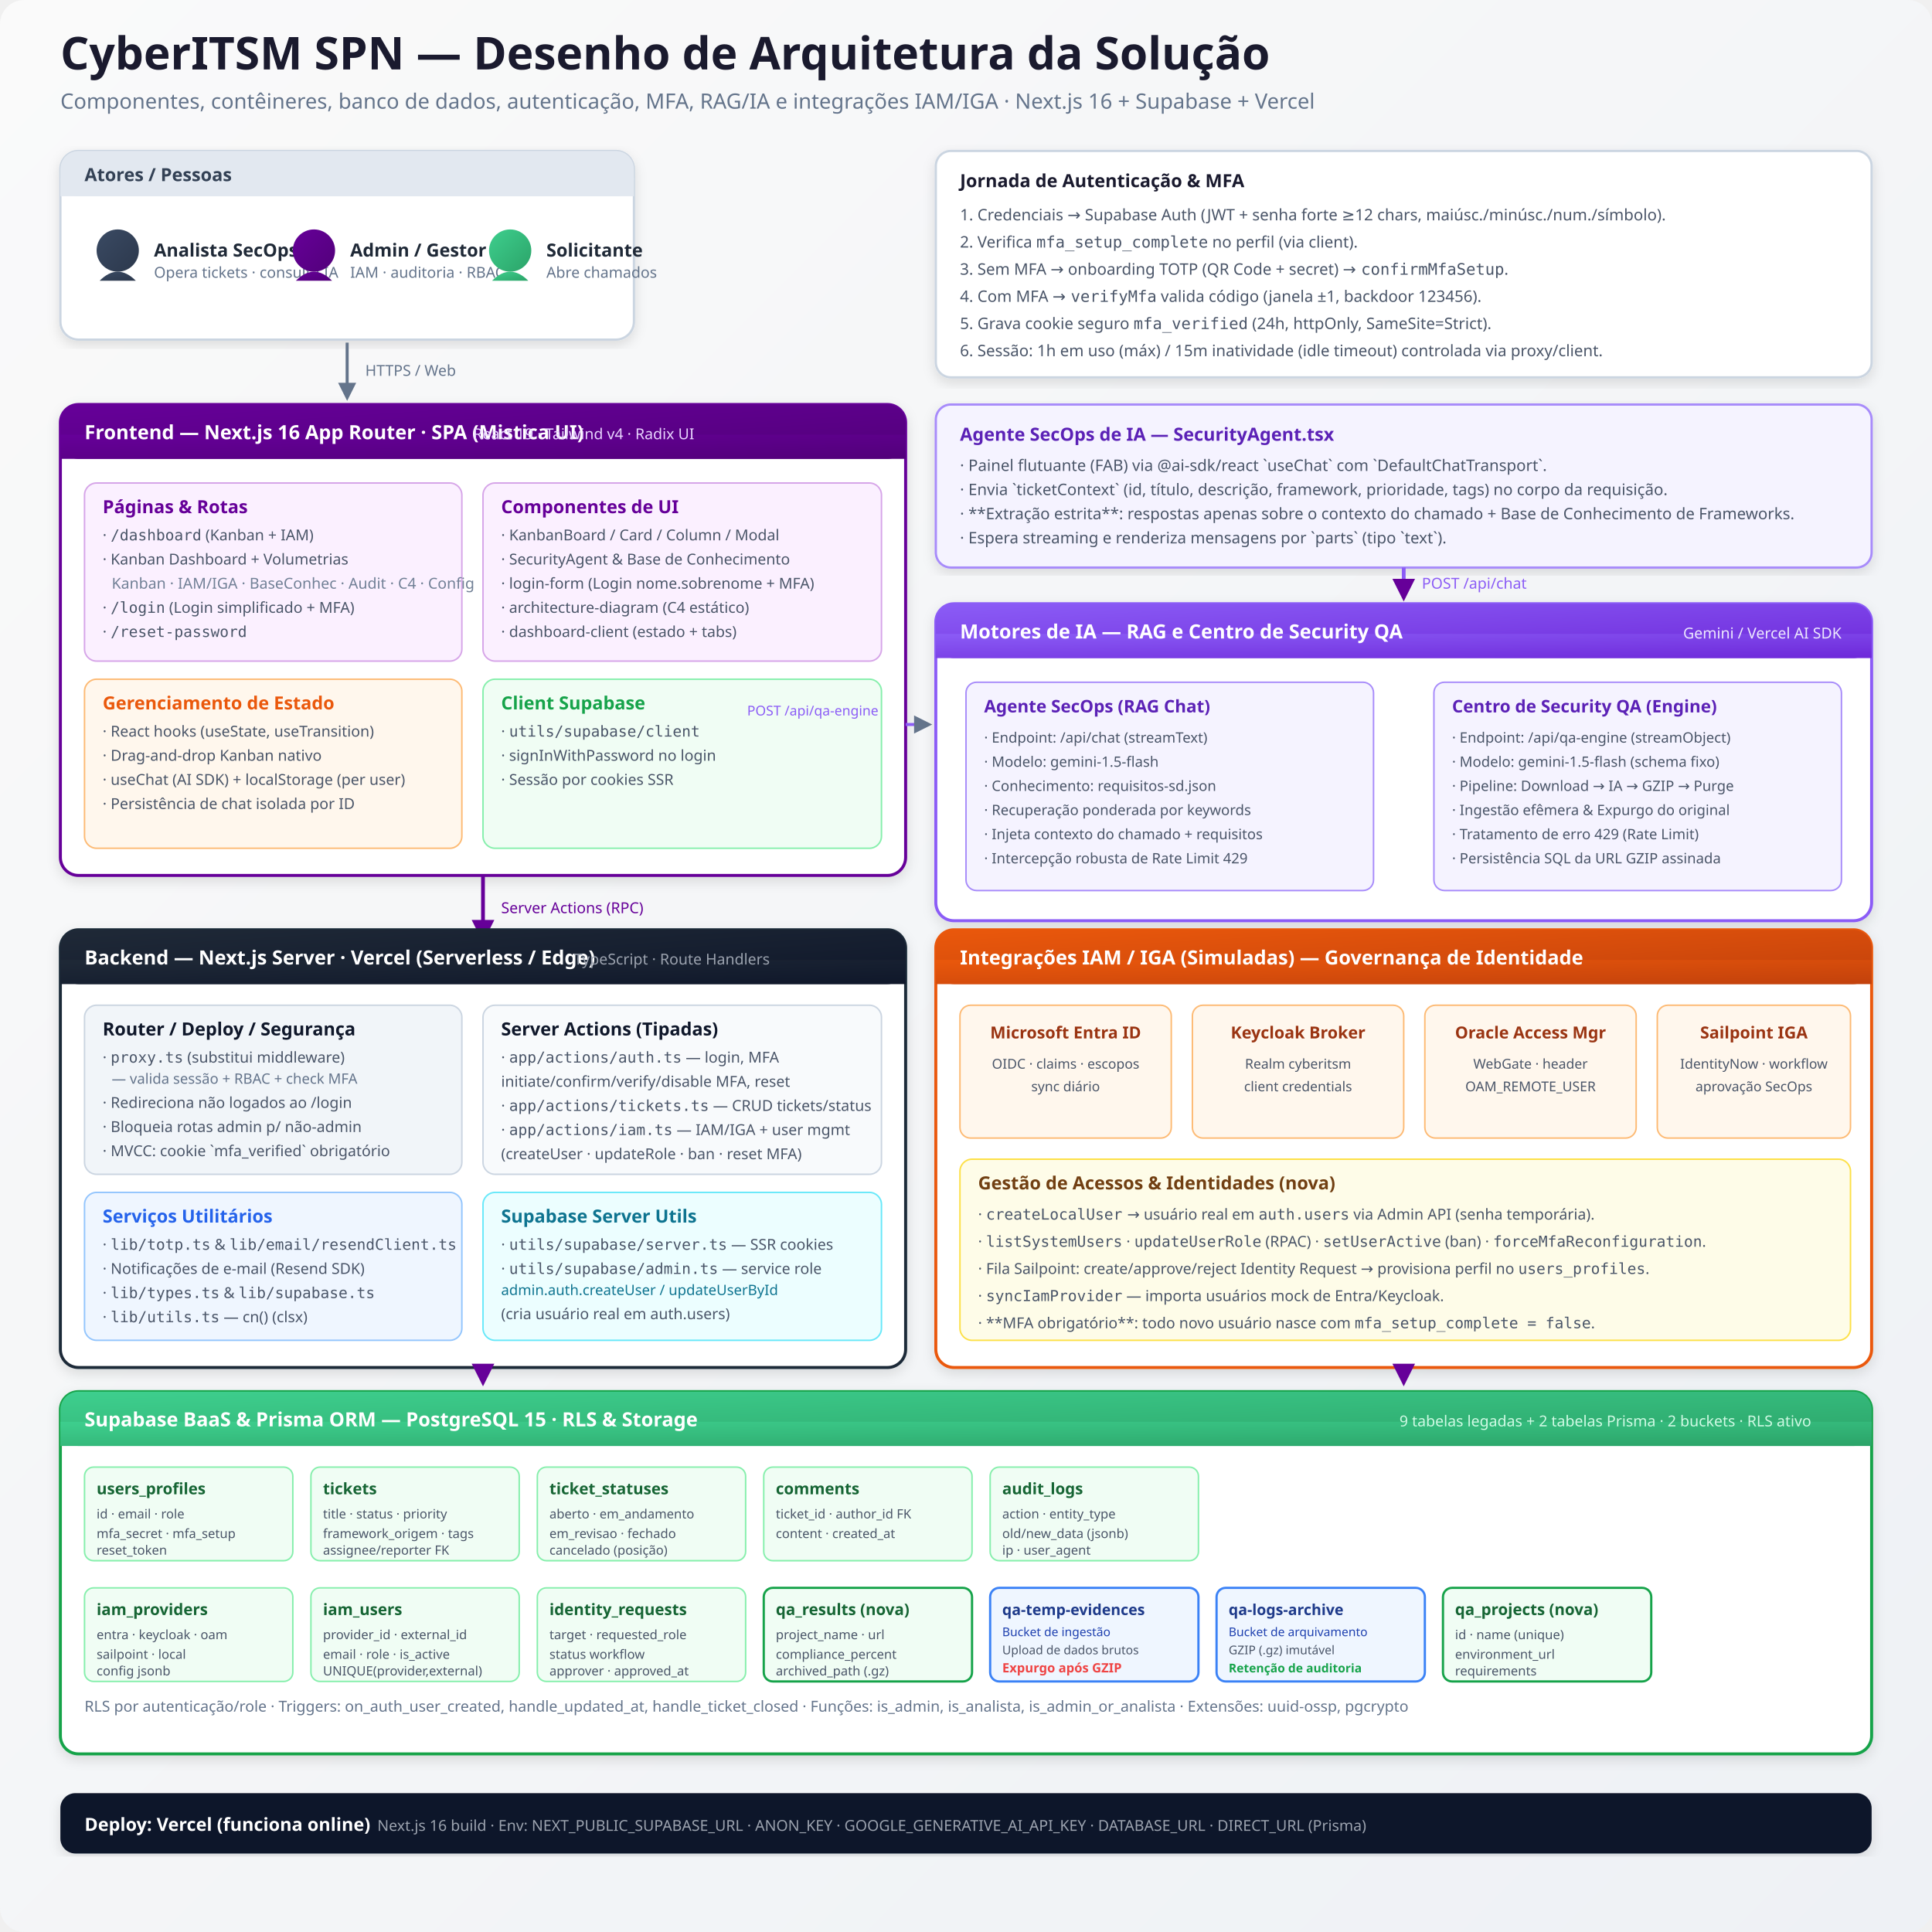
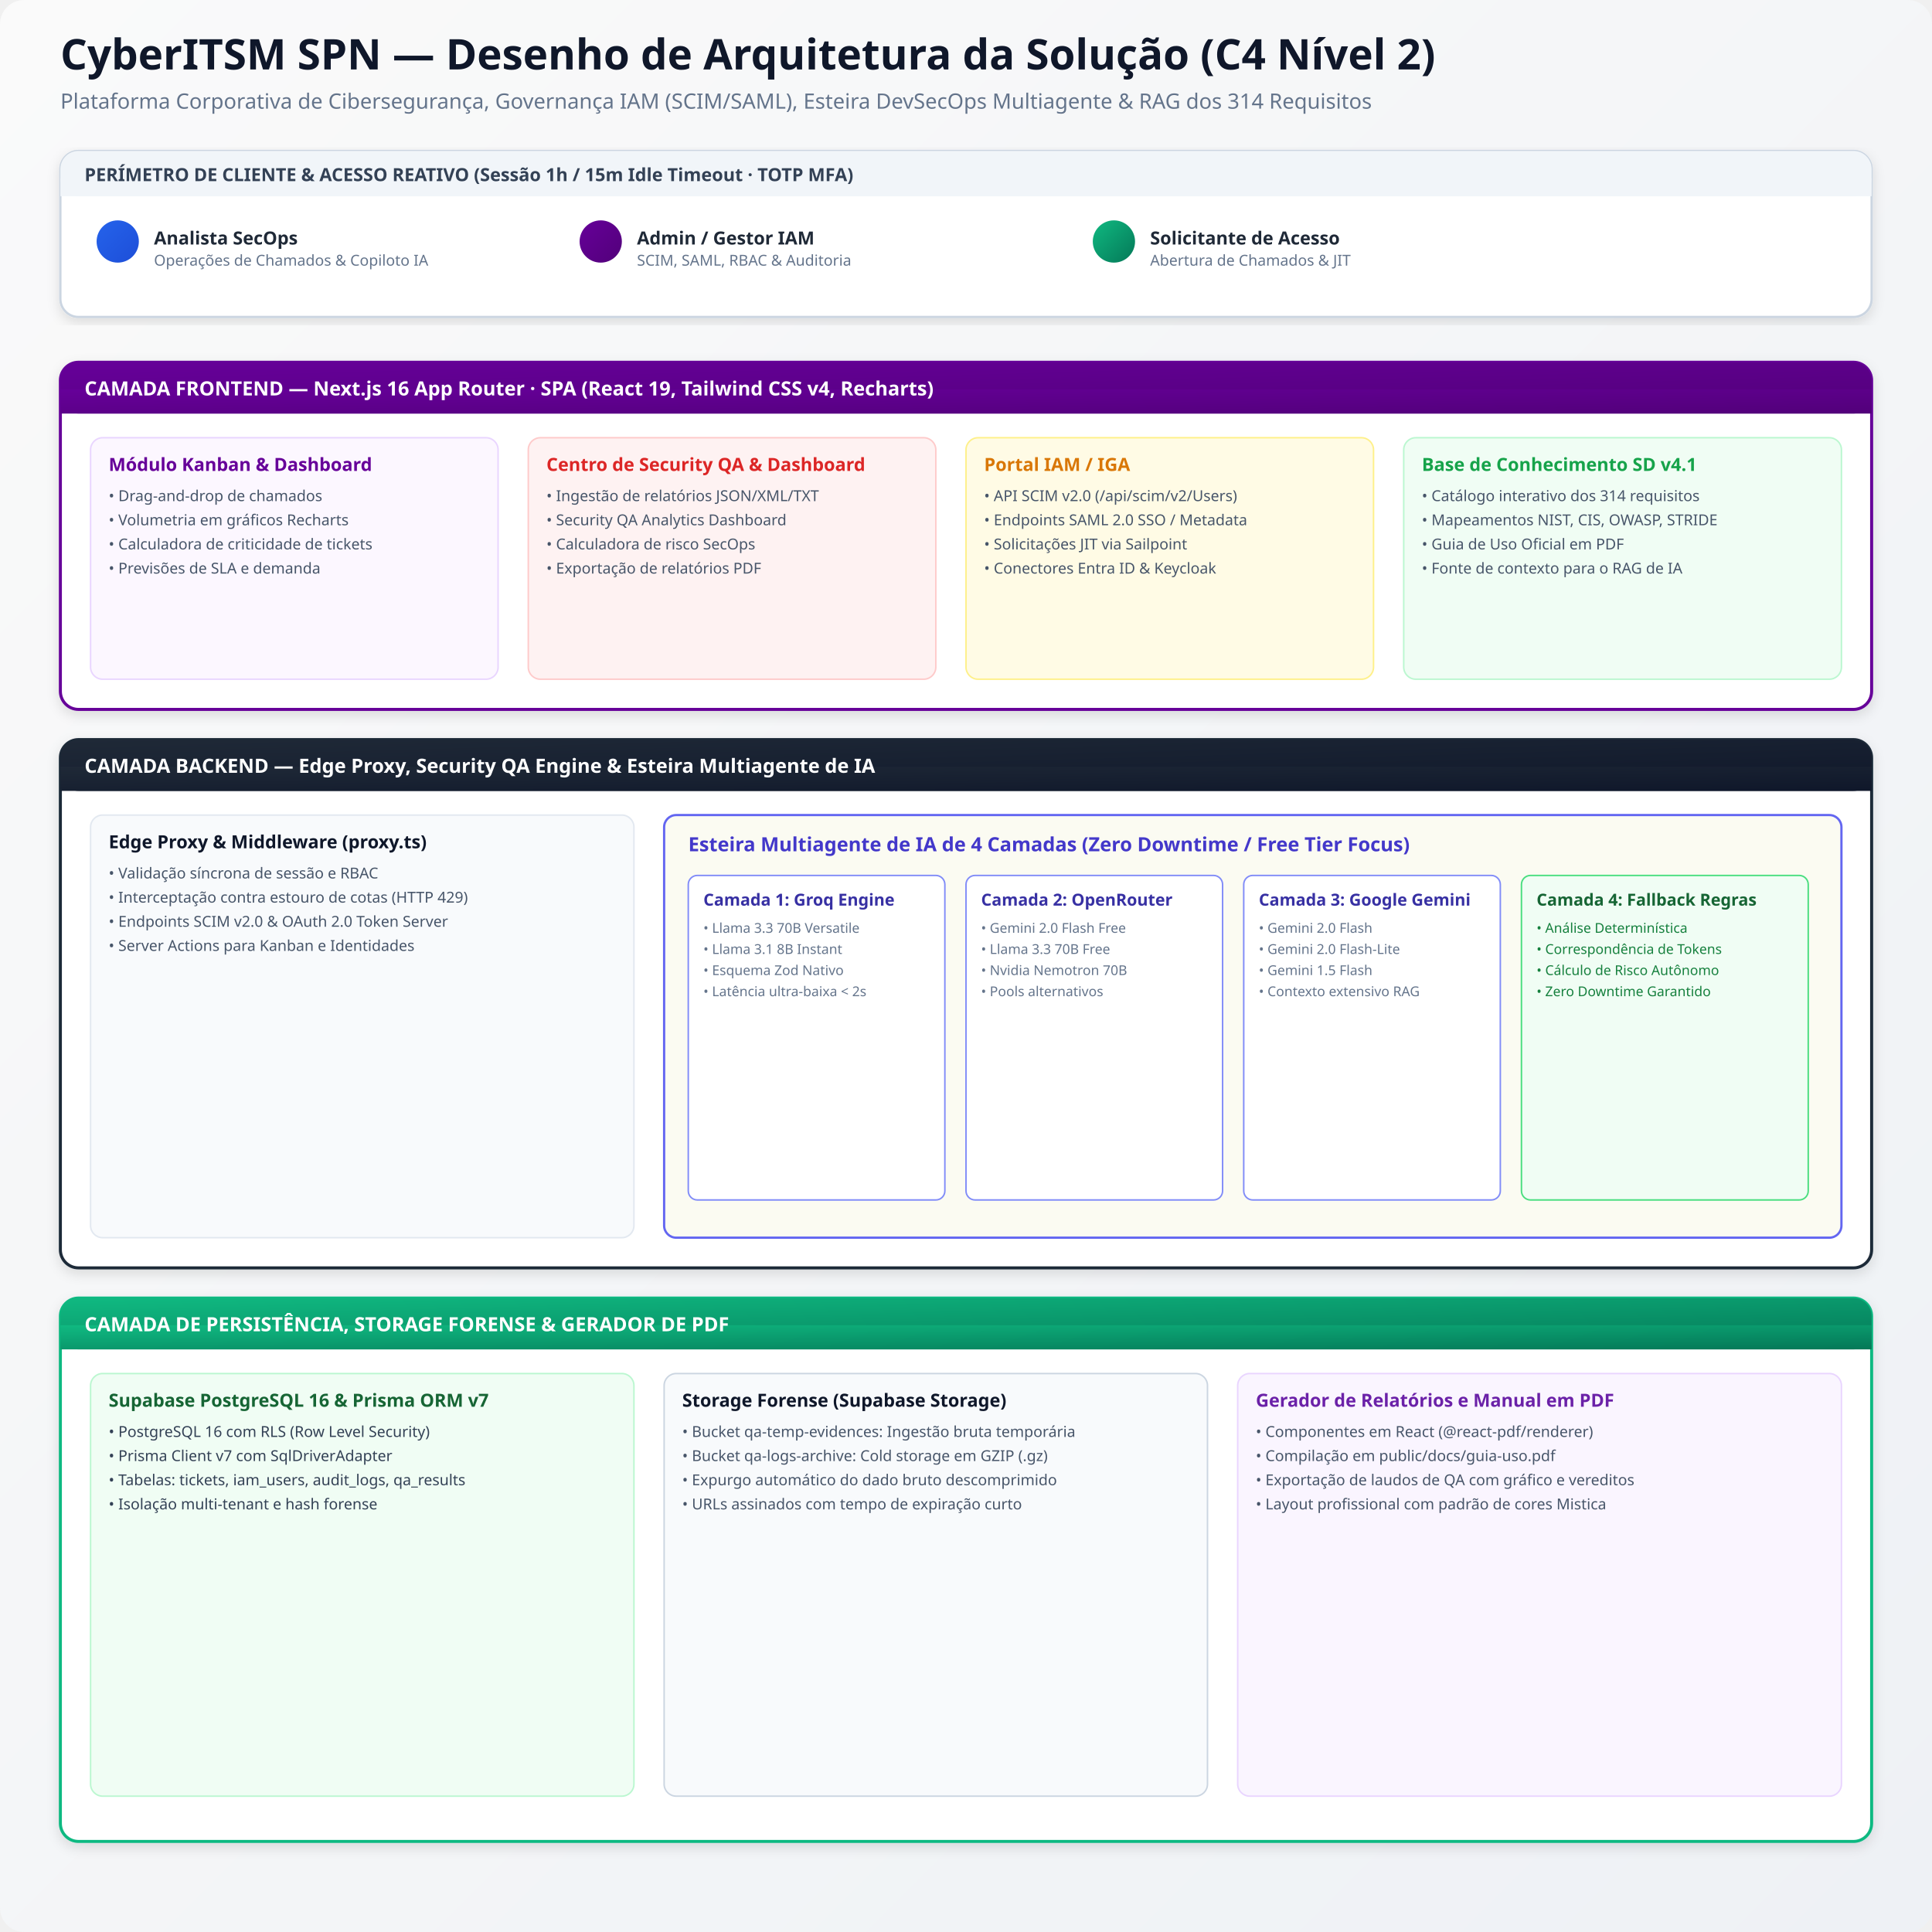
<svg xmlns="http://www.w3.org/2000/svg" viewBox="0 0 1280 1280" width="100%" height="100%">
  <defs>
    <linearGradient id="bg" x1="0%" y1="0%" x2="100%" y2="100%">
      <stop offset="0%" stop-color="#fafafa" />
      <stop offset="100%" stop-color="#eef1f5" />
    </linearGradient>
    <linearGradient id="gUser" x1="0%" y1="0%" x2="100%" y2="100%">
-       <stop offset="0%" stop-color="#3a4a63" />
-       <stop offset="100%" stop-color="#2c384c" />
+       <stop offset="0%" stop-color="#2563eb" />
+       <stop offset="100%" stop-color="#1d4ed8" />
    </linearGradient>
    <linearGradient id="gMistica" x1="0%" y1="0%" x2="100%" y2="100%">
      <stop offset="0%" stop-color="#660099" />
      <stop offset="100%" stop-color="#52007a" />
    </linearGradient>
    <linearGradient id="gVercel" x1="0%" y1="0%" x2="100%" y2="100%">
      <stop offset="0%" stop-color="#1f2937" />
      <stop offset="100%" stop-color="#0f172a" />
    </linearGradient>
-     <linearGradient id="gGemini" x1="0%" y1="0%" x2="100%" y2="100%">
-       <stop offset="0%" stop-color="#8b5cf6" />
-       <stop offset="100%" stop-color="#6d28d9" />
+     <linearGradient id="gAI" x1="0%" y1="0%" x2="100%" y2="100%">
+       <stop offset="0%" stop-color="#4f46e5" />
+       <stop offset="100%" stop-color="#3730a3" />
+     </linearGradient>
+     <linearGradient id="gQA" x1="0%" y1="0%" x2="100%" y2="100%">
+       <stop offset="0%" stop-color="#dc2626" />
+       <stop offset="100%" stop-color="#991b1b" />
    </linearGradient>
    <linearGradient id="gSupabase" x1="0%" y1="0%" x2="100%" y2="100%">
-       <stop offset="0%" stop-color="#3ecf8e" />
-       <stop offset="100%" stop-color="#2ba368" />
+       <stop offset="0%" stop-color="#10b981" />
+       <stop offset="100%" stop-color="#047857" />
    </linearGradient>
    <linearGradient id="gIam" x1="0%" y1="0%" x2="100%" y2="100%">
-       <stop offset="0%" stop-color="#ea580c" />
-       <stop offset="100%" stop-color="#c2410c" />
+       <stop offset="0%" stop-color="#f59e0b" />
+       <stop offset="100%" stop-color="#d97706" />
    </linearGradient>
    <marker id="arrow" viewBox="0 0 10 10" refX="7" refY="5" markerWidth="6" markerHeight="6" orient="auto">
      <path d="M 0 0 L 10 5 L 0 10 z" fill="#64748b" />
-     </marker>
-     <marker id="arrowPri" viewBox="0 0 10 10" refX="7" refY="5" markerWidth="6" markerHeight="6" orient="auto">
-       <path d="M 0 0 L 10 5 L 0 10 z" fill="#660099" />
    </marker>
    <filter id="shadow" x="-5%" y="-5%" width="110%" height="110%">
      <feDropShadow dx="0" dy="3" stdDeviation="4" flood-color="#000" flood-opacity="0.12" />
    </filter>
  </defs>
  <rect width="1280" height="1280" fill="url(#bg)" rx="16" />
-   <text x="40" y="46" font-family="'Outfit','Segoe UI',sans-serif" font-size="30" font-weight="bold" fill="#1a1a2e">CyberITSM SPN — Desenho de Arquitetura da Solução</text>
-   <text x="40" y="72" font-family="'Outfit','Segoe UI',sans-serif" font-size="14" fill="#64748b">Componentes, contêineres, banco de dados, autenticação, MFA, RAG/IA e integrações IAM/IGA · Next.js 16 + Supabase + Vercel</text>
+   <text x="40" y="46" font-family="'Outfit','Segoe UI',sans-serif" font-size="28" font-weight="bold" fill="#0f172a">CyberITSM SPN — Desenho de Arquitetura da Solução (C4 Nível 2)</text>
+   <text x="40" y="72" font-family="'Outfit','Segoe UI',sans-serif" font-size="14" fill="#64748b">Plataforma Corporativa de Cibersegurança, Governança IAM (SCIM/SAML), Esteira DevSecOps Multiagente &amp; RAG dos 314 Requisitos</text>
  <g transform="translate(40,100)">
-     <rect width="380" height="125" rx="12" fill="#ffffff" stroke="#cbd5e1" stroke-width="1.5" filter="url(#shadow)" />
-     <rect x="0" y="0" width="380" height="30" rx="12" fill="#e2e8f0" />
-     <rect x="0" y="18" width="380" height="12" fill="#e2e8f0" />
-     <text x="16" y="20" font-family="'Outfit',sans-serif" font-size="12" font-weight="bold" fill="#334155">Atores / Pessoas</text>
-     <g transform="translate(20,48)">
+     <rect width="1200" height="110" rx="12" fill="#ffffff" stroke="#cbd5e1" stroke-width="1.5" filter="url(#shadow)" />
+     <rect x="0" y="0" width="1200" height="30" rx="12" fill="#f1f5f9" />
+     <rect x="0" y="18" width="1200" height="12" fill="#f1f5f9" />
+     <text x="16" y="20" font-family="'Outfit',sans-serif" font-size="12" font-weight="bold" fill="#334155">PERÍMETRO DE CLIENTE &amp; ACESSO REATIVO (Sessão 1h / 15m Idle Timeout · TOTP MFA)</text>
+     <g transform="translate(20,42)">
      <circle cx="18" cy="18" r="14" fill="url(#gUser)" />
-       <path d="M 6 38 Q 18 26 30 38 Z" fill="url(#gUser)" />
-       <text x="42" y="22" font-family="'Outfit',sans-serif" font-size="12" font-weight="bold" fill="#1f2937">Analista SecOps</text>
-       <text x="42" y="36" font-family="'Outfit',sans-serif" font-size="10" fill="#64748b">Opera tickets · consulta IA</text>
+       <text x="42" y="20" font-family="'Outfit',sans-serif" font-size="12" font-weight="bold" fill="#1f2937">Analista SecOps</text>
+       <text x="42" y="34" font-family="'Outfit',sans-serif" font-size="10" fill="#64748b">Operações de Chamados &amp; Copiloto IA</text>
    </g>
-     <g transform="translate(150,48)">
+     <g transform="translate(340,42)">
      <circle cx="18" cy="18" r="14" fill="url(#gMistica)" />
-       <path d="M 6 38 Q 18 26 30 38 Z" fill="url(#gMistica)" />
-       <text x="42" y="22" font-family="'Outfit',sans-serif" font-size="12" font-weight="bold" fill="#1f2937">Admin / Gestor</text>
-       <text x="42" y="36" font-family="'Outfit',sans-serif" font-size="10" fill="#64748b">IAM · auditoria · RBAC</text>
+       <text x="42" y="20" font-family="'Outfit',sans-serif" font-size="12" font-weight="bold" fill="#1f2937">Admin / Gestor IAM</text>
+       <text x="42" y="34" font-family="'Outfit',sans-serif" font-size="10" fill="#64748b">SCIM, SAML, RBAC &amp; Auditoria</text>
    </g>
-     <g transform="translate(280,48)">
+     <g transform="translate(680,42)">
      <circle cx="18" cy="18" r="14" fill="url(#gSupabase)" />
-       <path d="M 6 38 Q 18 26 30 38 Z" fill="url(#gSupabase)" />
-       <text x="42" y="22" font-family="'Outfit',sans-serif" font-size="12" font-weight="bold" fill="#1f2937">Solicitante</text>
-       <text x="42" y="36" font-family="'Outfit',sans-serif" font-size="10" fill="#64748b">Abre chamados</text>
+       <text x="42" y="20" font-family="'Outfit',sans-serif" font-size="12" font-weight="bold" fill="#1f2937">Solicitante de Acesso</text>
+       <text x="42" y="34" font-family="'Outfit',sans-serif" font-size="10" fill="#64748b">Abertura de Chamados &amp; JIT</text>
    </g>
  </g>
-   <line x1="230" y1="227" x2="230" y2="262" stroke="#64748b" stroke-width="2" marker-end="url(#arrow)" />
-   <text x="242" y="249" font-family="'Outfit',sans-serif" font-size="10" fill="#64748b">HTTPS / Web</text>
-   <g transform="translate(40,268)">
-     <rect width="560" height="312" rx="12" fill="#ffffff" stroke="#660099" stroke-width="2" filter="url(#shadow)" />
-     <rect width="560" height="36" rx="12" fill="url(#gMistica)" />
-     <rect y="20" width="560" height="16" fill="url(#gMistica)" />
-     <text x="16" y="23" font-family="'Outfit',sans-serif" font-size="13" font-weight="bold" fill="#ffffff">Frontend — Next.js 16 App Router · SPA (Mistica UI)</text>
-     <text x="420" y="23" font-family="'Outfit',sans-serif" font-size="10" fill="#e9d5ff" text-anchor="end">React 19 · Tailwind v4 · Radix UI</text>
-     <g transform="translate(16,52)">
-       <rect width="250" height="118" rx="8" fill="#fbf0ff" stroke="#d6a5e8" />
-       <text x="12" y="20" font-family="'Outfit',sans-serif" font-size="12" font-weight="bold" fill="#660099">Páginas &amp; Rotas</text>
-       <text x="12" y="38" font-family="'Outfit',sans-serif" font-size="10" fill="#4a5568">· <tspan font-family="Consolas,monospace">/dashboard</tspan> (Kanban + IAM)</text>
-       <text x="12" y="54" font-family="'Outfit',sans-serif" font-size="10" fill="#4a5568">· Kanban Dashboard + Volumetrias</text>
-       <text x="18" y="70" font-family="'Outfit',sans-serif" font-size="10" fill="#718096">Kanban · IAM/IGA · BaseConhec · Audit · C4 · Config</text>
-       <text x="12" y="86" font-family="'Outfit',sans-serif" font-size="10" fill="#4a5568">· <tspan font-family="Consolas,monospace">/login</tspan> (Login simplificado + MFA)</text>
-       <text x="12" y="102" font-family="'Outfit',sans-serif" font-size="10" fill="#4a5568">· <tspan font-family="Consolas,monospace">/reset-password</tspan>
-       </text>
+   <g transform="translate(40,240)">
+     <rect width="1200" height="230" rx="12" fill="#ffffff" stroke="#660099" stroke-width="2" filter="url(#shadow)" />
+     <rect width="1200" height="34" rx="12" fill="url(#gMistica)" />
+     <rect y="18" width="1200" height="16" fill="url(#gMistica)" />
+     <text x="16" y="22" font-family="'Outfit',sans-serif" font-size="13" font-weight="bold" fill="#ffffff">CAMADA FRONTEND — Next.js 16 App Router · SPA (React 19, Tailwind CSS v4, Recharts)</text>
+     <g transform="translate(20,50)">
+       <rect width="270" height="160" rx="8" fill="#fcf7ff" stroke="#e9d5ff" />
+       <text x="12" y="22" font-family="'Outfit',sans-serif" font-size="12" font-weight="bold" fill="#660099">Módulo Kanban &amp; Dashboard</text>
+       <text x="12" y="42" font-family="'Outfit',sans-serif" font-size="10" fill="#475569">• Drag-and-drop de chamados</text>
+       <text x="12" y="58" font-family="'Outfit',sans-serif" font-size="10" fill="#475569">• Volumetria em gráficos Recharts</text>
+       <text x="12" y="74" font-family="'Outfit',sans-serif" font-size="10" fill="#475569">• Calculadora de criticidade de tickets</text>
+       <text x="12" y="90" font-family="'Outfit',sans-serif" font-size="10" fill="#475569">• Previsões de SLA e demanda</text>
    </g>
-     <g transform="translate(280,52)">
-       <rect width="264" height="118" rx="8" fill="#fbf0ff" stroke="#d6a5e8" />
-       <text x="12" y="20" font-family="'Outfit',sans-serif" font-size="12" font-weight="bold" fill="#660099">Componentes de UI</text>
-       <text x="12" y="38" font-family="'Outfit',sans-serif" font-size="10" fill="#4a5568">· KanbanBoard / Card / Column / Modal</text>
-       <text x="12" y="54" font-family="'Outfit',sans-serif" font-size="10" fill="#4a5568">· SecurityAgent &amp; Base de Conhecimento</text>
-       <text x="12" y="70" font-family="'Outfit',sans-serif" font-size="10" fill="#4a5568">· login-form (Login nome.sobrenome + MFA)</text>
-       <text x="12" y="86" font-family="'Outfit',sans-serif" font-size="10" fill="#4a5568">· architecture-diagram (C4 estático)</text>
-       <text x="12" y="102" font-family="'Outfit',sans-serif" font-size="10" fill="#4a5568">· dashboard-client (estado + tabs)</text>
+     <g transform="translate(310,50)">
+       <rect width="270" height="160" rx="8" fill="#fef2f2" stroke="#fecaca" />
+       <text x="12" y="22" font-family="'Outfit',sans-serif" font-size="12" font-weight="bold" fill="#dc2626">Centro de Security QA &amp; Dashboard</text>
+       <text x="12" y="42" font-family="'Outfit',sans-serif" font-size="10" fill="#475569">• Ingestão de relatórios JSON/XML/TXT</text>
+       <text x="12" y="58" font-family="'Outfit',sans-serif" font-size="10" fill="#475569">• Security QA Analytics Dashboard</text>
+       <text x="12" y="74" font-family="'Outfit',sans-serif" font-size="10" fill="#475569">• Calculadora de risco SecOps</text>
+       <text x="12" y="90" font-family="'Outfit',sans-serif" font-size="10" fill="#475569">• Exportação de relatórios PDF</text>
    </g>
-     <g transform="translate(16,182)">
-       <rect width="250" height="112" rx="8" fill="#fff7ed" stroke="#fdba74" />
-       <text x="12" y="20" font-family="'Outfit',sans-serif" font-size="12" font-weight="bold" fill="#ea580c">Gerenciamento de Estado</text>
-       <text x="12" y="38" font-family="'Outfit',sans-serif" font-size="10" fill="#4a5568">· React hooks (useState, useTransition)</text>
-       <text x="12" y="54" font-family="'Outfit',sans-serif" font-size="10" fill="#4a5568">· Drag-and-drop Kanban nativo</text>
-       <text x="12" y="70" font-family="'Outfit',sans-serif" font-size="10" fill="#4a5568">· useChat (AI SDK) + localStorage (per user)</text>
-       <text x="12" y="86" font-family="'Outfit',sans-serif" font-size="10" fill="#4a5568">· Persistência de chat isolada por ID</text>
+     <g transform="translate(600,50)">
+       <rect width="270" height="160" rx="8" fill="#fffbe5" stroke="#fef08a" />
+       <text x="12" y="22" font-family="'Outfit',sans-serif" font-size="12" font-weight="bold" fill="#d97706">Portal IAM / IGA</text>
+       <text x="12" y="42" font-family="'Outfit',sans-serif" font-size="10" fill="#475569">• API SCIM v2.0 (/api/scim/v2/Users)</text>
+       <text x="12" y="58" font-family="'Outfit',sans-serif" font-size="10" fill="#475569">• Endpoints SAML 2.0 SSO / Metadata</text>
+       <text x="12" y="74" font-family="'Outfit',sans-serif" font-size="10" fill="#475569">• Solicitações JIT via Sailpoint</text>
+       <text x="12" y="90" font-family="'Outfit',sans-serif" font-size="10" fill="#475569">• Conectores Entra ID &amp; Keycloak</text>
    </g>
-     <g transform="translate(280,182)">
-       <rect width="264" height="112" rx="8" fill="#f0fdf4" stroke="#86efac" />
-       <text x="12" y="20" font-family="'Outfit',sans-serif" font-size="12" font-weight="bold" fill="#16a34a">Client Supabase</text>
-       <text x="12" y="38" font-family="'Outfit',sans-serif" font-size="10" fill="#4a5568">· <tspan font-family="Consolas,monospace">utils/supabase/client</tspan>
-       </text>
-       <text x="12" y="54" font-family="'Outfit',sans-serif" font-size="10" fill="#4a5568">· signInWithPassword no login</text>
-       <text x="12" y="70" font-family="'Outfit',sans-serif" font-size="10" fill="#4a5568">· Sessão por cookies SSR</text>
+     <g transform="translate(890,50)">
+       <rect width="290" height="160" rx="8" fill="#f0fdf4" stroke="#bbf7d0" />
+       <text x="12" y="22" font-family="'Outfit',sans-serif" font-size="12" font-weight="bold" fill="#16a34a">Base de Conhecimento SD v4.1</text>
+       <text x="12" y="42" font-family="'Outfit',sans-serif" font-size="10" fill="#475569">• Catálogo interativo dos 314 requisitos</text>
+       <text x="12" y="58" font-family="'Outfit',sans-serif" font-size="10" fill="#475569">• Mapeamentos NIST, CIS, OWASP, STRIDE</text>
+       <text x="12" y="74" font-family="'Outfit',sans-serif" font-size="10" fill="#475569">• Guia de Uso Oficial em PDF</text>
+       <text x="12" y="90" font-family="'Outfit',sans-serif" font-size="10" fill="#475569">• Fonte de contexto para o RAG de IA</text>
    </g>
  </g>
-   <g transform="translate(620,100)">
-     <rect width="620" height="150" rx="10" fill="#ffffff" stroke="#cbd5e1" stroke-width="1.5" filter="url(#shadow)" />
-     <text x="16" y="24" font-family="'Outfit',sans-serif" font-size="12" font-weight="bold" fill="#1a1a2e">Jornada de Autenticação &amp; MFA</text>
-     <text x="16" y="46" font-family="'Outfit',sans-serif" font-size="10.5" fill="#4a5568">1. Credenciais → Supabase Auth (JWT + senha forte ≥12 chars, maiúsc./minúsc./num./símbolo).</text>
-     <text x="16" y="64" font-family="'Outfit',sans-serif" font-size="10.5" fill="#4a5568">2. Verifica <tspan font-family="Consolas,monospace">mfa_setup_complete</tspan> no perfil (via client).</text>
-     <text x="16" y="82" font-family="'Outfit',sans-serif" font-size="10.5" fill="#4a5568">3. Sem MFA → onboarding TOTP (QR Code + secret) → <tspan font-family="Consolas,monospace">confirmMfaSetup</tspan>.</text>
-     <text x="16" y="100" font-family="'Outfit',sans-serif" font-size="10.5" fill="#4a5568">4. Com MFA → <tspan font-family="Consolas,monospace">verifyMfa</tspan> valida código (janela ±1, backdoor 123456).</text>
-     <text x="16" y="118" font-family="'Outfit',sans-serif" font-size="10.5" fill="#4a5568">5. Grava cookie seguro <tspan font-family="Consolas,monospace">mfa_verified</tspan> (24h, httpOnly, SameSite=Strict).</text>
-     <text x="16" y="136" font-family="'Outfit',sans-serif" font-size="10.5" fill="#4a5568">6. Sessão: 1h em uso (máx) / 15m inatividade (idle timeout) controlada via proxy/client.</text>
-   </g>
-   <g transform="translate(620,268)">
-     <rect width="620" height="108" rx="10" fill="#f5f3ff" stroke="#a78bfa" stroke-width="1.5" filter="url(#shadow)" />
-     <text x="16" y="24" font-family="'Outfit',sans-serif" font-size="12" font-weight="bold" fill="#5b21b6">Agente SecOps de IA — SecurityAgent.tsx</text>
-     <text x="16" y="44" font-family="'Outfit',sans-serif" font-size="10.5" fill="#4a5568">· Painel flutuante (FAB) via @ai-sdk/react `useChat` com `DefaultChatTransport`.</text>
-     <text x="16" y="60" font-family="'Outfit',sans-serif" font-size="10.5" fill="#4a5568">· Envia `ticketContext` (id, título, descrição, framework, prioridade, tags) no corpo da requisição.</text>
-     <text x="16" y="76" font-family="'Outfit',sans-serif" font-size="10.5" fill="#4a5568">· **Extração estrita**: respostas apenas sobre o contexto do chamado + Base de Conhecimento de Frameworks.</text>
-     <text x="16" y="92" font-family="'Outfit',sans-serif" font-size="10.5" fill="#4a5568">· Espera streaming e renderiza mensagens por `parts` (tipo `text`).</text>
-   </g>
-   <line x1="930" y1="376" x2="930" y2="394" stroke="#8b5cf6" stroke-width="2.5" marker-end="url(#arrowPri)" />
-   <text x="942" y="390" font-family="'Outfit',sans-serif" font-size="10" fill="#8b5cf6">POST /api/chat</text>
-   <line x1="600" y1="480" x2="614" y2="480" stroke="#8b5cf6" stroke-width="2" marker-end="url(#arrow)" />
-   <text x="495" y="474" font-family="'Outfit',sans-serif" font-size="9" fill="#8b5cf6">POST /api/qa-engine</text>
-   <g transform="translate(620,400)">
-     <rect width="620" height="210" rx="12" fill="#ffffff" stroke="#8b5cf6" stroke-width="2" filter="url(#shadow)" />
-     <rect width="620" height="36" rx="12" fill="url(#gGemini)" />
-     <rect y="20" width="620" height="16" fill="url(#gGemini)" />
-     <text x="16" y="23" font-family="'Outfit',sans-serif" font-size="13" font-weight="bold" fill="#ffffff">Motores de IA — RAG e Centro de Security QA</text>
-     <text x="600" y="23" font-family="'Outfit',sans-serif" font-size="10" fill="#ede9fe" text-anchor="end">Gemini / Vercel AI SDK</text>
-     <g transform="translate(20,52)">
-       <rect width="270" height="138" rx="7" fill="#f5f3ff" stroke="#a78bfa" />
-       <text x="12" y="20" font-family="'Outfit',sans-serif" font-size="11.5" font-weight="bold" fill="#5b21b6">Agente SecOps (RAG Chat)</text>
-       <text x="12" y="40" font-family="'Outfit',sans-serif" font-size="9.5" fill="#4a5568">· Endpoint: /api/chat (streamText)</text>
-       <text x="12" y="56" font-family="'Outfit',sans-serif" font-size="9.5" fill="#4a5568">· Modelo: gemini-1.5-flash</text>
-       <text x="12" y="72" font-family="'Outfit',sans-serif" font-size="9.5" fill="#4a5568">· Conhecimento: requisitos-sd.json</text>
-       <text x="12" y="88" font-family="'Outfit',sans-serif" font-size="9.5" fill="#4a5568">· Recuperação ponderada por keywords</text>
-       <text x="12" y="104" font-family="'Outfit',sans-serif" font-size="9.5" fill="#4a5568">· Injeta contexto do chamado + requisitos</text>
-       <text x="12" y="120" font-family="'Outfit',sans-serif" font-size="9.5" fill="#4a5568">· Intercepção robusta de Rate Limit 429</text>
+   <g transform="translate(40,490)">
+     <rect width="1200" height="350" rx="12" fill="#ffffff" stroke="#1f2937" stroke-width="2" filter="url(#shadow)" />
+     <rect width="1200" height="34" rx="12" fill="url(#gVercel)" />
+     <rect y="18" width="1200" height="16" fill="url(#gVercel)" />
+     <text x="16" y="22" font-family="'Outfit',sans-serif" font-size="13" font-weight="bold" fill="#ffffff">CAMADA BACKEND — Edge Proxy, Security QA Engine &amp; Esteira Multiagente de IA</text>
+     <g transform="translate(20,50)">
+       <rect width="360" height="280" rx="8" fill="#f8fafc" stroke="#e2e8f0" />
+       <text x="12" y="22" font-family="'Outfit',sans-serif" font-size="12" font-weight="bold" fill="#0f172a">Edge Proxy &amp; Middleware (proxy.ts)</text>
+       <text x="12" y="42" font-family="'Outfit',sans-serif" font-size="10" fill="#475569">• Validação síncrona de sessão e RBAC</text>
+       <text x="12" y="58" font-family="'Outfit',sans-serif" font-size="10" fill="#475569">• Interceptação contra estouro de cotas (HTTP 429)</text>
+       <text x="12" y="74" font-family="'Outfit',sans-serif" font-size="10" fill="#475569">• Endpoints SCIM v2.0 &amp; OAuth 2.0 Token Server</text>
+       <text x="12" y="90" font-family="'Outfit',sans-serif" font-size="10" fill="#475569">• Server Actions para Kanban e Identidades</text>
    </g>
-     <g transform="translate(330,52)">
-       <rect width="270" height="138" rx="7" fill="#f5f3ff" stroke="#a78bfa" />
-       <text x="12" y="20" font-family="'Outfit',sans-serif" font-size="11.5" font-weight="bold" fill="#5b21b6">Centro de Security QA (Engine)</text>
-       <text x="12" y="40" font-family="'Outfit',sans-serif" font-size="9.5" fill="#4a5568">· Endpoint: /api/qa-engine (streamObject)</text>
-       <text x="12" y="56" font-family="'Outfit',sans-serif" font-size="9.5" fill="#4a5568">· Modelo: gemini-1.5-flash (schema fixo)</text>
-       <text x="12" y="72" font-family="'Outfit',sans-serif" font-size="9.5" fill="#4a5568">· Pipeline: Download → IA → GZIP → Purge</text>
-       <text x="12" y="88" font-family="'Outfit',sans-serif" font-size="9.5" fill="#4a5568">· Ingestão efêmera &amp; Expurgo do original</text>
-       <text x="12" y="104" font-family="'Outfit',sans-serif" font-size="9.5" fill="#4a5568">· Tratamento de erro 429 (Rate Limit)</text>
-       <text x="12" y="120" font-family="'Outfit',sans-serif" font-size="9.5" fill="#4a5568">· Persistência SQL da URL GZIP assinada</text>
+     <g transform="translate(400,50)">
+       <rect width="780" height="280" rx="8" fill="#eeefbe" fill-opacity="0.2" stroke="#6366f1" stroke-width="1.5" />
+       <text x="16" y="24" font-family="'Outfit',sans-serif" font-size="13" font-weight="bold" fill="#4338ca">Esteira Multiagente de IA de 4 Camadas (Zero Downtime / Free Tier Focus)</text>
+       <g transform="translate(16,40)">
+         <rect width="170" height="215" rx="6" fill="#ffffff" stroke="#818cf8" />
+         <text x="10" y="20" font-family="'Outfit',sans-serif" font-size="11" font-weight="bold" fill="#3730a3">Camada 1: Groq Engine</text>
+         <text x="10" y="38" font-family="'Outfit',sans-serif" font-size="9" fill="#64748b">• Llama 3.3 70B Versatile</text>
+         <text x="10" y="52" font-family="'Outfit',sans-serif" font-size="9" fill="#64748b">• Llama 3.1 8B Instant</text>
+         <text x="10" y="66" font-family="'Outfit',sans-serif" font-size="9" fill="#64748b">• Esquema Zod Nativo</text>
+         <text x="10" y="80" font-family="'Outfit',sans-serif" font-size="9" fill="#64748b">• Latência ultra-baixa &lt; 2s</text>
+       </g>
+       <g transform="translate(200,40)">
+         <rect width="170" height="215" rx="6" fill="#ffffff" stroke="#818cf8" />
+         <text x="10" y="20" font-family="'Outfit',sans-serif" font-size="11" font-weight="bold" fill="#3730a3">Camada 2: OpenRouter</text>
+         <text x="10" y="38" font-family="'Outfit',sans-serif" font-size="9" fill="#64748b">• Gemini 2.0 Flash Free</text>
+         <text x="10" y="52" font-family="'Outfit',sans-serif" font-size="9" fill="#64748b">• Llama 3.3 70B Free</text>
+         <text x="10" y="66" font-family="'Outfit',sans-serif" font-size="9" fill="#64748b">• Nvidia Nemotron 70B</text>
+         <text x="10" y="80" font-family="'Outfit',sans-serif" font-size="9" fill="#64748b">• Pools alternativos</text>
+       </g>
+       <g transform="translate(384,40)">
+         <rect width="170" height="215" rx="6" fill="#ffffff" stroke="#818cf8" />
+         <text x="10" y="20" font-family="'Outfit',sans-serif" font-size="11" font-weight="bold" fill="#3730a3">Camada 3: Google Gemini</text>
+         <text x="10" y="38" font-family="'Outfit',sans-serif" font-size="9" fill="#64748b">• Gemini 2.0 Flash</text>
+         <text x="10" y="52" font-family="'Outfit',sans-serif" font-size="9" fill="#64748b">• Gemini 2.0 Flash-Lite</text>
+         <text x="10" y="66" font-family="'Outfit',sans-serif" font-size="9" fill="#64748b">• Gemini 1.5 Flash</text>
+         <text x="10" y="80" font-family="'Outfit',sans-serif" font-size="9" fill="#64748b">• Contexto extensivo RAG</text>
+       </g>
+       <g transform="translate(568,40)">
+         <rect width="190" height="215" rx="6" fill="#f0fdf4" stroke="#4ade80" />
+         <text x="10" y="20" font-family="'Outfit',sans-serif" font-size="11" font-weight="bold" fill="#166534">Camada 4: Fallback Regras</text>
+         <text x="10" y="38" font-family="'Outfit',sans-serif" font-size="9" fill="#15803d">• Análise Determinística</text>
+         <text x="10" y="52" font-family="'Outfit',sans-serif" font-size="9" fill="#15803d">• Correspondência de Tokens</text>
+         <text x="10" y="66" font-family="'Outfit',sans-serif" font-size="9" fill="#15803d">• Cálculo de Risco Autônomo</text>
+         <text x="10" y="80" font-family="'Outfit',sans-serif" font-size="9" fill="#15803d">• Zero Downtime Garantido</text>
+       </g>
    </g>
  </g>
-   <line x1="320" y1="580" x2="320" y2="620" stroke="#660099" stroke-width="2.5" marker-end="url(#arrowPri)" />
-   <text x="332" y="605" font-family="'Outfit',sans-serif" font-size="10" fill="#660099">Server Actions (RPC)</text>
-   <g transform="translate(40,616)">
-     <rect width="560" height="290" rx="12" fill="#ffffff" stroke="#1f2937" stroke-width="2" filter="url(#shadow)" />
-     <rect width="560" height="36" rx="12" fill="url(#gVercel)" />
-     <rect y="20" width="560" height="16" fill="url(#gVercel)" />
-     <text x="16" y="23" font-family="'Outfit',sans-serif" font-size="13" font-weight="bold" fill="#ffffff">Backend — Next.js Server · Vercel (Serverless / Edge)</text>
-     <text x="470" y="23" font-family="'Outfit',sans-serif" font-size="10" fill="#9ca3af" text-anchor="end">TypeScript · Route Handlers</text>
-     <g transform="translate(16,50)">
-       <rect width="250" height="112" rx="8" fill="#f1f5f9" stroke="#cbd5e1" />
-       <text x="12" y="20" font-family="'Outfit',sans-serif" font-size="12" font-weight="bold" fill="#0f172a">Router / Deploy / Segurança</text>
-       <text x="12" y="38" font-family="'Outfit',sans-serif" font-size="10" fill="#4a5568">· <tspan font-family="Consolas,monospace">proxy.ts</tspan> (substitui middleware)</text>
-       <text x="18" y="52" font-family="'Outfit',sans-serif" font-size="9.5" fill="#64748b">— valida sessão + RBAC + check MFA</text>
-       <text x="12" y="68" font-family="'Outfit',sans-serif" font-size="10" fill="#4a5568">· Redireciona não logados ao /login</text>
-       <text x="12" y="84" font-family="'Outfit',sans-serif" font-size="10" fill="#4a5568">· Bloqueia rotas admin p/ não-admin</text>
-       <text x="12" y="100" font-family="'Outfit',sans-serif" font-size="10" fill="#4a5568">· MVCC: cookie `mfa_verified` obrigatório</text>
+   <g transform="translate(40,860)">
+     <rect width="1200" height="360" rx="12" fill="#ffffff" stroke="#10b981" stroke-width="2" filter="url(#shadow)" />
+     <rect width="1200" height="34" rx="12" fill="url(#gSupabase)" />
+     <rect y="18" width="1200" height="16" fill="url(#gSupabase)" />
+     <text x="16" y="22" font-family="'Outfit',sans-serif" font-size="13" font-weight="bold" fill="#ffffff">CAMADA DE PERSISTÊNCIA, STORAGE FORENSE &amp; GERADOR DE PDF</text>
+     <g transform="translate(20,50)">
+       <rect width="360" height="280" rx="8" fill="#f0fdf4" stroke="#bbf7d0" />
+       <text x="12" y="22" font-family="'Outfit',sans-serif" font-size="12" font-weight="bold" fill="#166534">Supabase PostgreSQL 16 &amp; Prisma ORM v7</text>
+       <text x="12" y="42" font-family="'Outfit',sans-serif" font-size="10" fill="#334155">• PostgreSQL 16 com RLS (Row Level Security)</text>
+       <text x="12" y="58" font-family="'Outfit',sans-serif" font-size="10" fill="#334155">• Prisma Client v7 com SqlDriverAdapter</text>
+       <text x="12" y="74" font-family="'Outfit',sans-serif" font-size="10" fill="#334155">• Tabelas: tickets, iam_users, audit_logs, qa_results</text>
+       <text x="12" y="90" font-family="'Outfit',sans-serif" font-size="10" fill="#334155">• Isolação multi-tenant e hash forense</text>
    </g>
-     <g transform="translate(280,50)">
-       <rect width="264" height="112" rx="8" fill="#f8fafc" stroke="#cbd5e1" />
-       <text x="12" y="20" font-family="'Outfit',sans-serif" font-size="12" font-weight="bold" fill="#0f172a">Server Actions (Tipadas)</text>
-       <text x="12" y="38" font-family="'Outfit',sans-serif" font-size="10" fill="#4a5568">· <tspan font-family="Consolas,monospace">app/actions/auth.ts</tspan> — login, MFA</text>
-       <text x="12" y="54" font-family="'Outfit',sans-serif" font-size="10" fill="#4a5568">  initiate/confirm/verify/disable MFA, reset</text>
-       <text x="12" y="70" font-family="'Outfit',sans-serif" font-size="10" fill="#4a5568">· <tspan font-family="Consolas,monospace">app/actions/tickets.ts</tspan> — CRUD tickets/status</text>
-       <text x="12" y="86" font-family="'Outfit',sans-serif" font-size="10" fill="#4a5568">· <tspan font-family="Consolas,monospace">app/actions/iam.ts</tspan> — IAM/IGA + user mgmt</text>
-       <text x="12" y="102" font-family="'Outfit',sans-serif" font-size="10" fill="#4a5568">  (createUser · updateRole · ban · reset MFA)</text>
+     <g transform="translate(400,50)">
+       <rect width="360" height="280" rx="8" fill="#f8fafc" stroke="#cbd5e1" />
+       <text x="12" y="22" font-family="'Outfit',sans-serif" font-size="12" font-weight="bold" fill="#0f172a">Storage Forense (Supabase Storage)</text>
+       <text x="12" y="42" font-family="'Outfit',sans-serif" font-size="10" fill="#475569">• Bucket qa-temp-evidences: Ingestão bruta temporária</text>
+       <text x="12" y="58" font-family="'Outfit',sans-serif" font-size="10" fill="#475569">• Bucket qa-logs-archive: Cold storage em GZIP (.gz)</text>
+       <text x="12" y="74" font-family="'Outfit',sans-serif" font-size="10" fill="#475569">• Expurgo automático do dado bruto descomprimido</text>
+       <text x="12" y="90" font-family="'Outfit',sans-serif" font-size="10" fill="#475569">• URLs assinados com tempo de expiração curto</text>
    </g>
-     <g transform="translate(16,174)">
-       <rect width="250" height="98" rx="8" fill="#eff6ff" stroke="#93c5fd" />
-       <text x="12" y="20" font-family="'Outfit',sans-serif" font-size="12" font-weight="bold" fill="#2563eb">Serviços Utilitários</text>
-       <text x="12" y="38" font-family="'Outfit',sans-serif" font-size="10" fill="#4a5568">· <tspan font-family="Consolas,monospace">lib/totp.ts</tspan> &amp; <tspan font-family="Consolas,monospace">lib/email/resendClient.ts</tspan>
-       </text>
-       <text x="12" y="54" font-family="'Outfit',sans-serif" font-size="10" fill="#4a5568">· Notificações de e-mail (Resend SDK)</text>
-       <text x="12" y="70" font-family="'Outfit',sans-serif" font-size="10" fill="#4a5568">· <tspan font-family="Consolas,monospace">lib/types.ts</tspan> &amp; <tspan font-family="Consolas,monospace">lib/supabase.ts</tspan>
-       </text>
-       <text x="12" y="86" font-family="'Outfit',sans-serif" font-size="10" fill="#4a5568">· <tspan font-family="Consolas,monospace">lib/utils.ts</tspan> — cn() (clsx)</text>
-     </g>
-     <g transform="translate(280,174)">
-       <rect width="264" height="98" rx="8" fill="#ecfeff" stroke="#67e8f9" />
-       <text x="12" y="20" font-family="'Outfit',sans-serif" font-size="12" font-weight="bold" fill="#0e7490">Supabase Server Utils</text>
-       <text x="12" y="38" font-family="'Outfit',sans-serif" font-size="10" fill="#4a5568">· <tspan font-family="Consolas,monospace">utils/supabase/server.ts</tspan> — SSR cookies</text>
-       <text x="12" y="54" font-family="'Outfit',sans-serif" font-size="10" fill="#4a5568">· <tspan font-family="Consolas,monospace">utils/supabase/admin.ts</tspan> — service role</text>
-       <text x="12" y="68" font-family="'Outfit',sans-serif" font-size="9.5" fill="#0e7490">  admin.auth.createUser / updateUserById</text>
-       <text x="12" y="84" font-family="'Outfit',sans-serif" font-size="10" fill="#4a5568">  (cria usuário real em auth.users)</text>
+     <g transform="translate(780,50)">
+       <rect width="400" height="280" rx="8" fill="#faf5ff" stroke="#e9d5ff" />
+       <text x="12" y="22" font-family="'Outfit',sans-serif" font-size="12" font-weight="bold" fill="#6b21a8">Gerador de Relatórios e Manual em PDF</text>
+       <text x="12" y="42" font-family="'Outfit',sans-serif" font-size="10" fill="#475569">• Componentes em React (@react-pdf/renderer)</text>
+       <text x="12" y="58" font-family="'Outfit',sans-serif" font-size="10" fill="#475569">• Compilação em public/docs/guia-uso.pdf</text>
+       <text x="12" y="74" font-family="'Outfit',sans-serif" font-size="10" fill="#475569">• Exportação de laudos de QA com gráfico e vereditos</text>
+       <text x="12" y="90" font-family="'Outfit',sans-serif" font-size="10" fill="#475569">• Layout profissional com padrão de cores Mistica</text>
    </g>
  </g>
-   <g transform="translate(620,616)">
-     <rect width="620" height="290" rx="12" fill="#ffffff" stroke="#ea580c" stroke-width="2" filter="url(#shadow)" />
-     <rect width="620" height="36" rx="12" fill="url(#gIam)" />
-     <rect y="20" width="620" height="16" fill="url(#gIam)" />
-     <text x="16" y="23" font-family="'Outfit',sans-serif" font-size="13" font-weight="bold" fill="#ffffff">Integrações IAM / IGA (Simuladas) — Governança de Identidade</text>
-     <g transform="translate(16,50)">
-       <rect width="140" height="88" rx="7" fill="#fff7ed" stroke="#fdba74" />
-       <text x="70" y="22" font-family="'Outfit',sans-serif" font-size="11" font-weight="bold" fill="#9a3412" text-anchor="middle">Microsoft Entra ID</text>
-       <text x="70" y="42" font-family="'Outfit',sans-serif" font-size="9" fill="#4a5568" text-anchor="middle">OIDC · claims · escopos</text>
-       <text x="70" y="57" font-family="'Outfit',sans-serif" font-size="9" fill="#4a5568" text-anchor="middle">sync diário</text>
-     </g>
-     <g transform="translate(170,50)">
-       <rect width="140" height="88" rx="7" fill="#fff7ed" stroke="#fdba74" />
-       <text x="70" y="22" font-family="'Outfit',sans-serif" font-size="11" font-weight="bold" fill="#9a3412" text-anchor="middle">Keycloak Broker</text>
-       <text x="70" y="42" font-family="'Outfit',sans-serif" font-size="9" fill="#4a5568" text-anchor="middle">Realm cyberitsm</text>
-       <text x="70" y="57" font-family="'Outfit',sans-serif" font-size="9" fill="#4a5568" text-anchor="middle">client credentials</text>
-     </g>
-     <g transform="translate(324,50)">
-       <rect width="140" height="88" rx="7" fill="#fff7ed" stroke="#fdba74" />
-       <text x="70" y="22" font-family="'Outfit',sans-serif" font-size="11" font-weight="bold" fill="#9a3412" text-anchor="middle">Oracle Access Mgr</text>
-       <text x="70" y="42" font-family="'Outfit',sans-serif" font-size="9" fill="#4a5568" text-anchor="middle">WebGate · header</text>
-       <text x="70" y="57" font-family="'Outfit',sans-serif" font-size="9" fill="#4a5568" text-anchor="middle">OAM_REMOTE_USER</text>
-     </g>
-     <g transform="translate(478,50)">
-       <rect width="128" height="88" rx="7" fill="#fff7ed" stroke="#fdba74" />
-       <text x="64" y="22" font-family="'Outfit',sans-serif" font-size="11" font-weight="bold" fill="#9a3412" text-anchor="middle">Sailpoint IGA</text>
-       <text x="64" y="42" font-family="'Outfit',sans-serif" font-size="9" fill="#4a5568" text-anchor="middle">IdentityNow · workflow</text>
-       <text x="64" y="57" font-family="'Outfit',sans-serif" font-size="9" fill="#4a5568" text-anchor="middle">aprovação SecOps</text>
-     </g>
-     <g transform="translate(16,152)">
-       <rect width="590" height="120" rx="8" fill="#fefce8" stroke="#fde047" />
-       <text x="12" y="20" font-family="'Outfit',sans-serif" font-size="12" font-weight="bold" fill="#713f12">Gestão de Acessos &amp; Identidades (nova)</text>
-       <text x="12" y="40" font-family="'Outfit',sans-serif" font-size="10" fill="#4a5568">· <tspan font-family="Consolas,monospace">createLocalUser</tspan> → usuário real em <tspan font-family="Consolas,monospace">auth.users</tspan> via Admin API (senha temporária).</text>
-       <text x="12" y="58" font-family="'Outfit',sans-serif" font-size="10" fill="#4a5568">· <tspan font-family="Consolas,monospace">listSystemUsers</tspan> · <tspan font-family="Consolas,monospace">updateUserRole</tspan> (RPAC) · <tspan font-family="Consolas,monospace">setUserActive</tspan> (ban) · <tspan font-family="Consolas,monospace">forceMfaReconfiguration</tspan>.</text>
-       <text x="12" y="76" font-family="'Outfit',sans-serif" font-size="10" fill="#4a5568">· Fila Sailpoint: create/approve/reject Identity Request → provisiona perfil no <tspan font-family="Consolas,monospace">users_profiles</tspan>.</text>
-       <text x="12" y="94" font-family="'Outfit',sans-serif" font-size="10" fill="#4a5568">· <tspan font-family="Consolas,monospace">syncIamProvider</tspan> — importa usuários mock de Entra/Keycloak.</text>
-       <text x="12" y="112" font-family="'Outfit',sans-serif" font-size="10" fill="#4a5568">· **MFA obrigatório**: todo novo usuário nasce com <tspan font-family="Consolas,monospace">mfa_setup_complete = false</tspan>.</text>
-     </g>
-   </g>
-   <line x1="320" y1="906" x2="320" y2="914" stroke="#660099" stroke-width="2.5" marker-end="url(#arrowPri)" />
-   <line x1="930" y1="906" x2="930" y2="914" stroke="#ea580c" stroke-width="2.5" marker-end="url(#arrowPri)" />
-   <g transform="translate(40,922)">
-     <rect width="1200" height="240" rx="12" fill="#ffffff" stroke="#16a34a" stroke-width="2" filter="url(#shadow)" />
-     <rect width="1200" height="36" rx="12" fill="url(#gSupabase)" />
-     <rect y="20" width="1200" height="16" fill="url(#gSupabase)" />
-     <text x="16" y="23" font-family="'Outfit',sans-serif" font-size="13" font-weight="bold" fill="#ffffff">Supabase BaaS &amp; Prisma ORM — PostgreSQL 15 · RLS &amp; Storage</text>
-     <text x="1160" y="23" font-family="'Outfit',sans-serif" font-size="10" fill="#d1fae5" text-anchor="end">9 tabelas legadas + 2 tabelas Prisma · 2 buckets · RLS ativo</text>
-     <g transform="translate(16,50)">
-       <rect width="138" height="62" rx="6" fill="#f0fdf4" stroke="#86efac" />
-       <text x="8" y="18" font-family="'Outfit',sans-serif" font-size="10.5" font-weight="bold" fill="#166534">users_profiles</text>
-       <text x="8" y="34" font-family="'Outfit',sans-serif" font-size="8.5" fill="#4a5568">id · email · role</text>
-       <text x="8" y="47" font-family="'Outfit',sans-serif" font-size="8.5" fill="#4a5568">mfa_secret · mfa_setup</text>
-       <text x="8" y="58" font-family="'Outfit',sans-serif" font-size="8.5" fill="#4a5568">reset_token</text>
-     </g>
-     <g transform="translate(166,50)">
-       <rect width="138" height="62" rx="6" fill="#f0fdf4" stroke="#86efac" />
-       <text x="8" y="18" font-family="'Outfit',sans-serif" font-size="10.5" font-weight="bold" fill="#166534">tickets</text>
-       <text x="8" y="34" font-family="'Outfit',sans-serif" font-size="8.5" fill="#4a5568">title · status · priority</text>
-       <text x="8" y="47" font-family="'Outfit',sans-serif" font-size="8.5" fill="#4a5568">framework_origem · tags</text>
-       <text x="8" y="58" font-family="'Outfit',sans-serif" font-size="8.5" fill="#4a5568">assignee/reporter FK</text>
-     </g>
-     <g transform="translate(316,50)">
-       <rect width="138" height="62" rx="6" fill="#f0fdf4" stroke="#86efac" />
-       <text x="8" y="18" font-family="'Outfit',sans-serif" font-size="10.5" font-weight="bold" fill="#166534">ticket_statuses</text>
-       <text x="8" y="34" font-family="'Outfit',sans-serif" font-size="8.5" fill="#4a5568">aberto · em_andamento</text>
-       <text x="8" y="47" font-family="'Outfit',sans-serif" font-size="8.5" fill="#4a5568">em_revisao · fechado</text>
-       <text x="8" y="58" font-family="'Outfit',sans-serif" font-size="8.5" fill="#4a5568">cancelado (posição)</text>
-     </g>
-     <g transform="translate(466,50)">
-       <rect width="138" height="62" rx="6" fill="#f0fdf4" stroke="#86efac" />
-       <text x="8" y="18" font-family="'Outfit',sans-serif" font-size="10.5" font-weight="bold" fill="#166534">comments</text>
-       <text x="8" y="34" font-family="'Outfit',sans-serif" font-size="8.5" fill="#4a5568">ticket_id · author_id FK</text>
-       <text x="8" y="47" font-family="'Outfit',sans-serif" font-size="8.5" fill="#4a5568">content · created_at</text>
-     </g>
-     <g transform="translate(616,50)">
-       <rect width="138" height="62" rx="6" fill="#f0fdf4" stroke="#86efac" />
-       <text x="8" y="18" font-family="'Outfit',sans-serif" font-size="10.5" font-weight="bold" fill="#166534">audit_logs</text>
-       <text x="8" y="34" font-family="'Outfit',sans-serif" font-size="8.5" fill="#4a5568">action · entity_type</text>
-       <text x="8" y="47" font-family="'Outfit',sans-serif" font-size="8.5" fill="#4a5568">old/new_data (jsonb)</text>
-       <text x="8" y="58" font-family="'Outfit',sans-serif" font-size="8.5" fill="#4a5568">ip · user_agent</text>
-     </g>
-     <g transform="translate(16,130)">
-       <rect width="138" height="62" rx="6" fill="#f0fdf4" stroke="#86efac" />
-       <text x="8" y="18" font-family="'Outfit',sans-serif" font-size="10.5" font-weight="bold" fill="#166534">iam_providers</text>
-       <text x="8" y="34" font-family="'Outfit',sans-serif" font-size="8.5" fill="#4a5568">entra · keycloak · oam</text>
-       <text x="8" y="47" font-family="'Outfit',sans-serif" font-size="8.5" fill="#4a5568">sailpoint · local</text>
-       <text x="8" y="58" font-family="'Outfit',sans-serif" font-size="8.5" fill="#4a5568">config jsonb</text>
-     </g>
-     <g transform="translate(166,130)">
-       <rect width="138" height="62" rx="6" fill="#f0fdf4" stroke="#86efac" />
-       <text x="8" y="18" font-family="'Outfit',sans-serif" font-size="10.5" font-weight="bold" fill="#166534">iam_users</text>
-       <text x="8" y="34" font-family="'Outfit',sans-serif" font-size="8.5" fill="#4a5568">provider_id · external_id</text>
-       <text x="8" y="47" font-family="'Outfit',sans-serif" font-size="8.5" fill="#4a5568">email · role · is_active</text>
-       <text x="8" y="58" font-family="'Outfit',sans-serif" font-size="8.5" fill="#4a5568">UNIQUE(provider,external)</text>
-     </g>
-     <g transform="translate(316,130)">
-       <rect width="138" height="62" rx="6" fill="#f0fdf4" stroke="#86efac" />
-       <text x="8" y="18" font-family="'Outfit',sans-serif" font-size="10.5" font-weight="bold" fill="#166534">identity_requests</text>
-       <text x="8" y="34" font-family="'Outfit',sans-serif" font-size="8.5" fill="#4a5568">target · requested_role</text>
-       <text x="8" y="47" font-family="'Outfit',sans-serif" font-size="8.5" fill="#4a5568">status workflow</text>
-       <text x="8" y="58" font-family="'Outfit',sans-serif" font-size="8.5" fill="#4a5568">approver · approved_at</text>
-     </g>
-     <g transform="translate(466,130)">
-       <rect width="138" height="62" rx="6" fill="#f0fdf4" stroke="#16a34a" stroke-width="1.5" />
-       <text x="8" y="18" font-family="'Outfit',sans-serif" font-size="10.5" font-weight="bold" fill="#166534">qa_results (nova)</text>
-       <text x="8" y="34" font-family="'Outfit',sans-serif" font-size="8.5" fill="#4a5568">project_name · url</text>
-       <text x="8" y="47" font-family="'Outfit',sans-serif" font-size="8.5" fill="#4a5568">compliance_percent</text>
-       <text x="8" y="58" font-family="'Outfit',sans-serif" font-size="8.5" fill="#4a5568">archived_path (.gz)</text>
-     </g>
-     <g transform="translate(616,130)">
-       <rect width="138" height="62" rx="6" fill="#eff6ff" stroke="#3b82f6" stroke-width="1.5" />
-       <text x="8" y="18" font-family="'Outfit',sans-serif" font-size="10" font-weight="bold" fill="#1e3a8a">qa-temp-evidences</text>
-       <text x="8" y="32" font-family="'Outfit',sans-serif" font-size="8" fill="#1e40af">Bucket de ingestão</text>
-       <text x="8" y="44" font-family="'Outfit',sans-serif" font-size="8" fill="#4a5568">Upload de dados brutos</text>
-       <text x="8" y="56" font-family="'Outfit',sans-serif" font-size="8.5" fill="#ef4444" font-weight="bold">Expurgo após GZIP</text>
-     </g>
-     <g transform="translate(766,130)">
-       <rect width="138" height="62" rx="6" fill="#eff6ff" stroke="#3b82f6" stroke-width="1.5" />
-       <text x="8" y="18" font-family="'Outfit',sans-serif" font-size="10" font-weight="bold" fill="#1e3a8a">qa-logs-archive</text>
-       <text x="8" y="32" font-family="'Outfit',sans-serif" font-size="8" fill="#1e40af">Bucket de arquivamento</text>
-       <text x="8" y="44" font-family="'Outfit',sans-serif" font-size="8" fill="#4a5568">GZIP (.gz) imutável</text>
-       <text x="8" y="56" font-family="'Outfit',sans-serif" font-size="8" fill="#16a34a" font-weight="bold">Retenção de auditoria</text>
-     </g>
-     <g transform="translate(916,130)">
-       <rect width="138" height="62" rx="6" fill="#f0fdf4" stroke="#16a34a" stroke-width="1.5" />
-       <text x="8" y="18" font-family="'Outfit',sans-serif" font-size="10.5" font-weight="bold" fill="#166534">qa_projects (nova)</text>
-       <text x="8" y="34" font-family="'Outfit',sans-serif" font-size="8.5" fill="#4a5568">id · name (unique)</text>
-       <text x="8" y="47" font-family="'Outfit',sans-serif" font-size="8.5" fill="#4a5568">environment_url</text>
-       <text x="8" y="58" font-family="'Outfit',sans-serif" font-size="8.5" fill="#4a5568">requirements</text>
-     </g>
-     <text x="16" y="212" font-family="'Outfit',sans-serif" font-size="10" fill="#64748b">
-     RLS por autenticação/role · Triggers: on_auth_user_created, handle_updated_at, handle_ticket_closed · Funções: is_admin, is_analista, is_admin_or_analista · Extensões: uuid-ossp, pgcrypto
-     </text>
-   </g>
-   <g transform="translate(40,1188)">
-     <rect width="1200" height="40" rx="10" fill="#0f172a" filter="url(#shadow)" />
-     <text x="16" y="25" font-family="'Outfit',sans-serif" font-size="12" font-weight="bold" fill="#ffffff">Deploy: Vercel (funciona online)</text>
-     <text x="210" y="25" font-family="'Outfit',sans-serif" font-size="10" fill="#9ca3af">Next.js 16 build · Env: NEXT_PUBLIC_SUPABASE_URL · ANON_KEY · GOOGLE_GENERATIVE_AI_API_KEY · DATABASE_URL · DIRECT_URL (Prisma)</text>
-   </g>
</svg>
